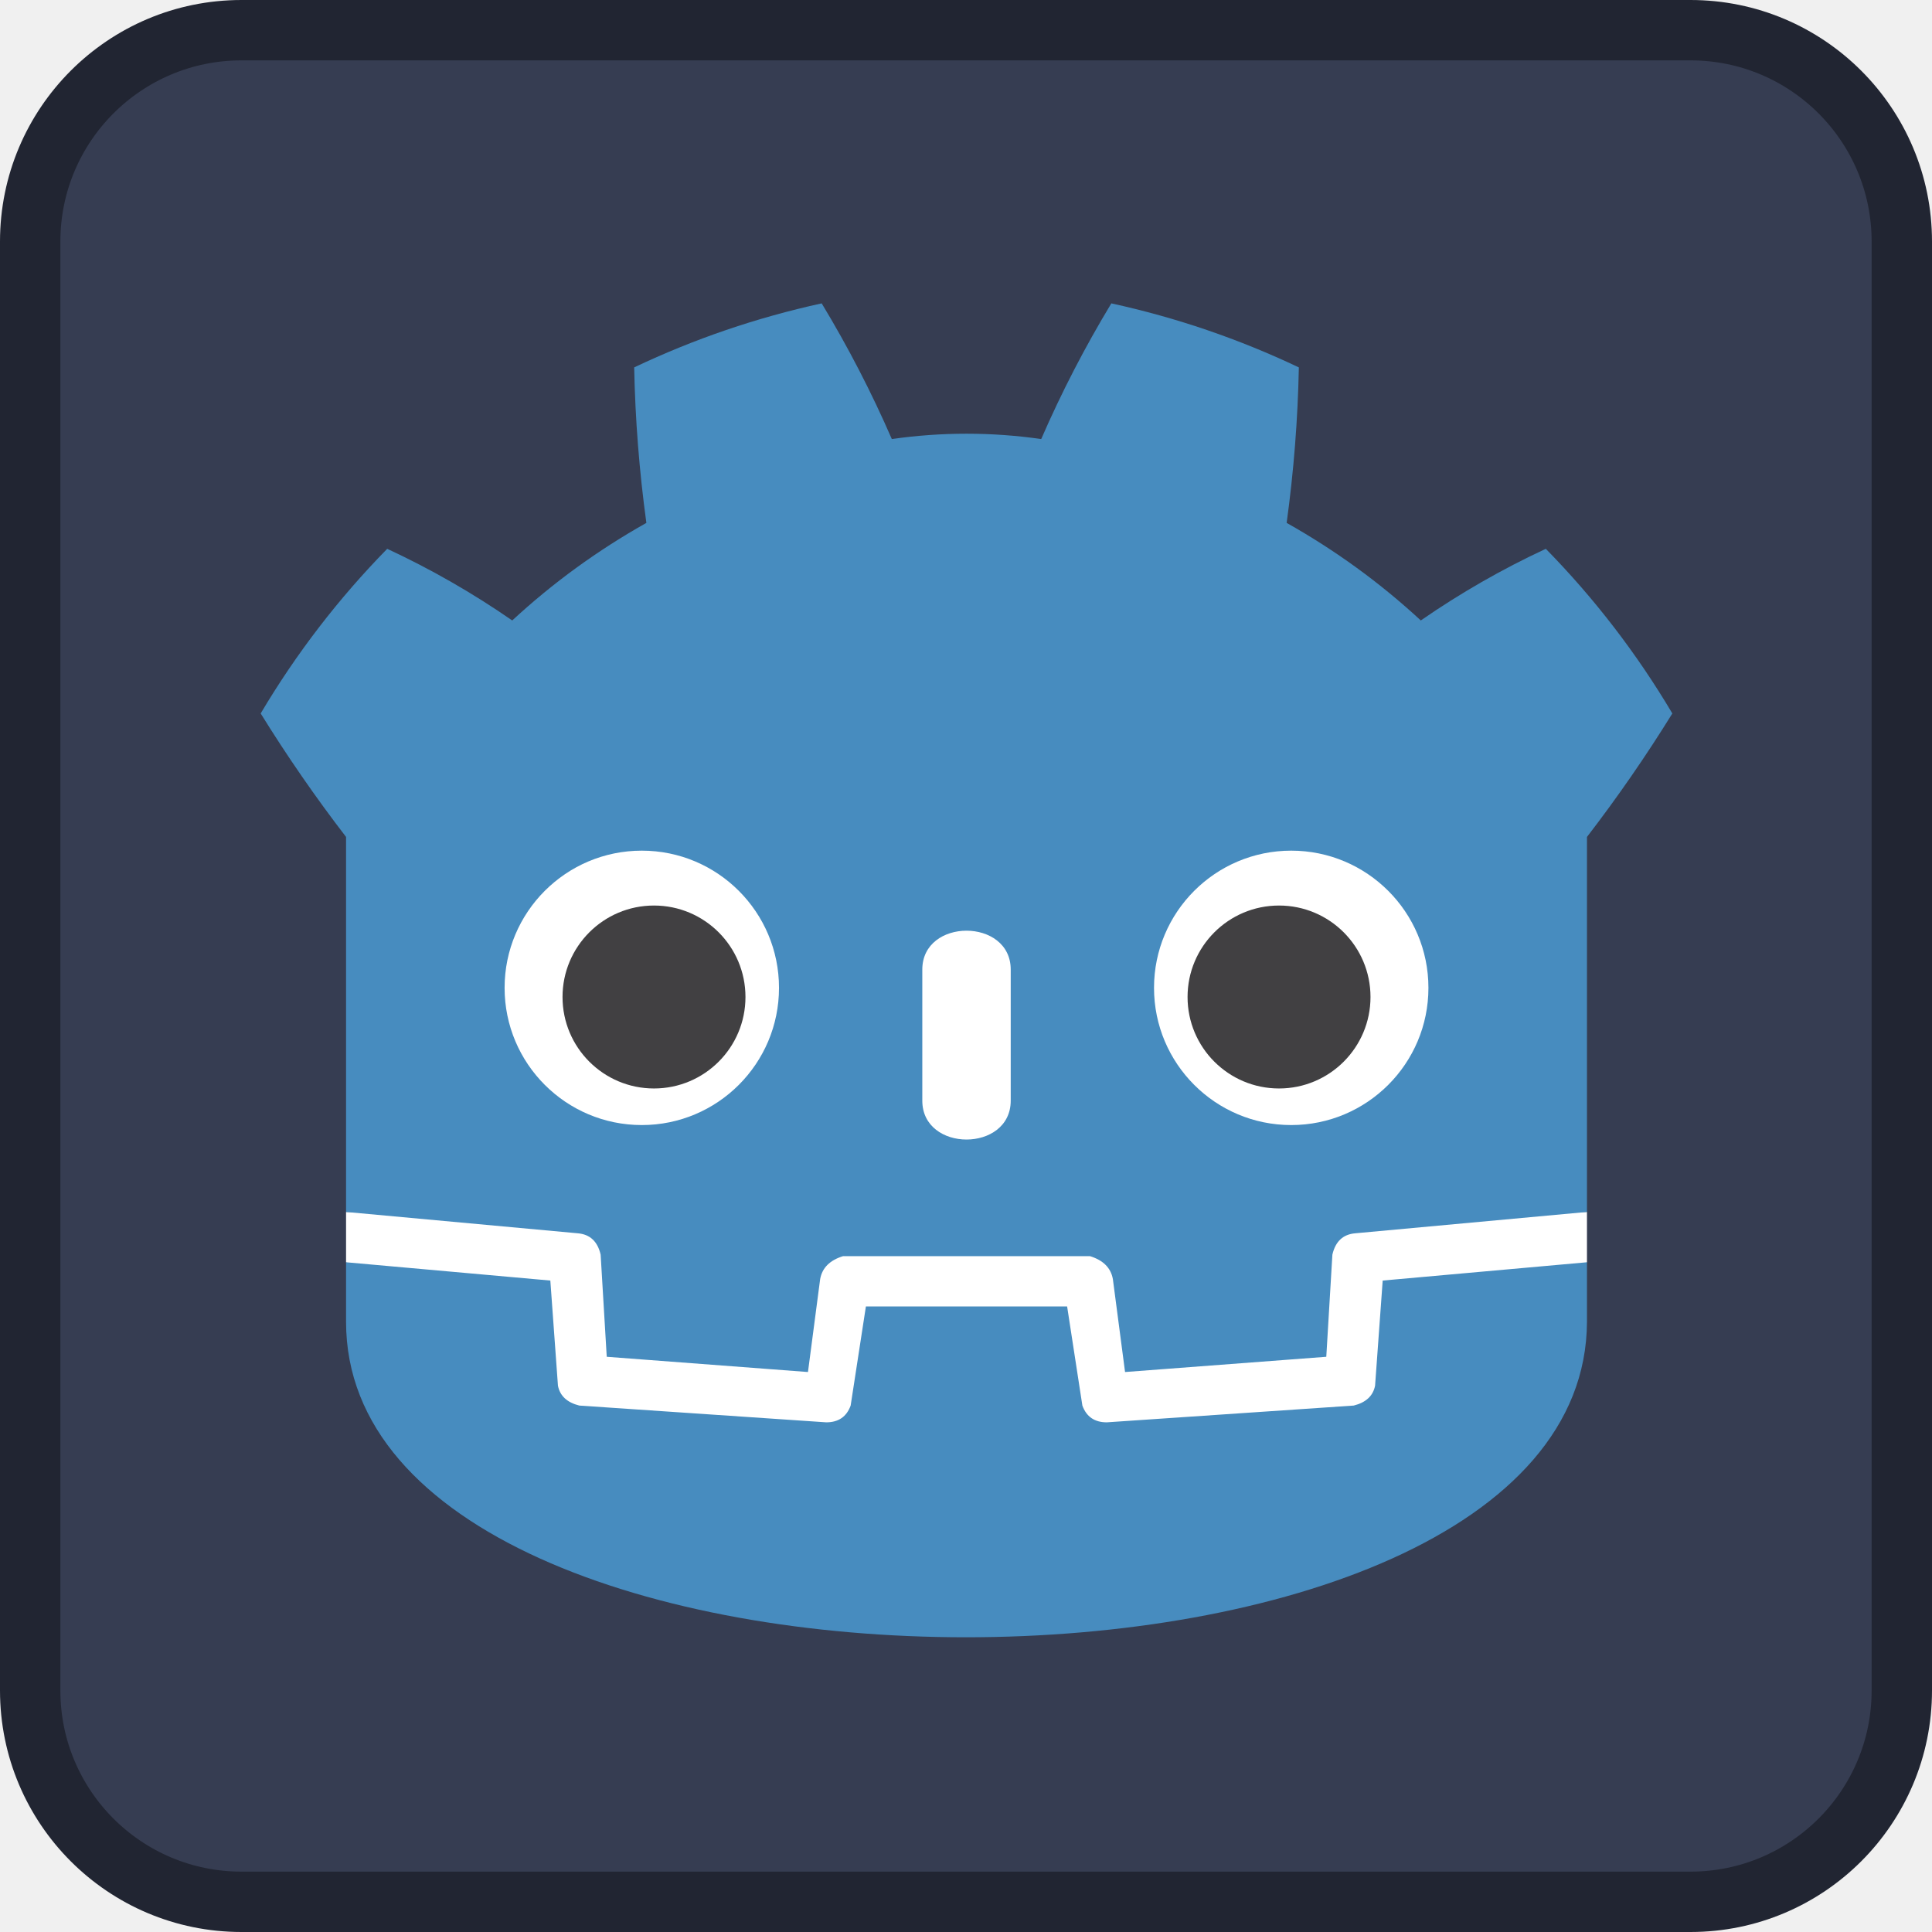
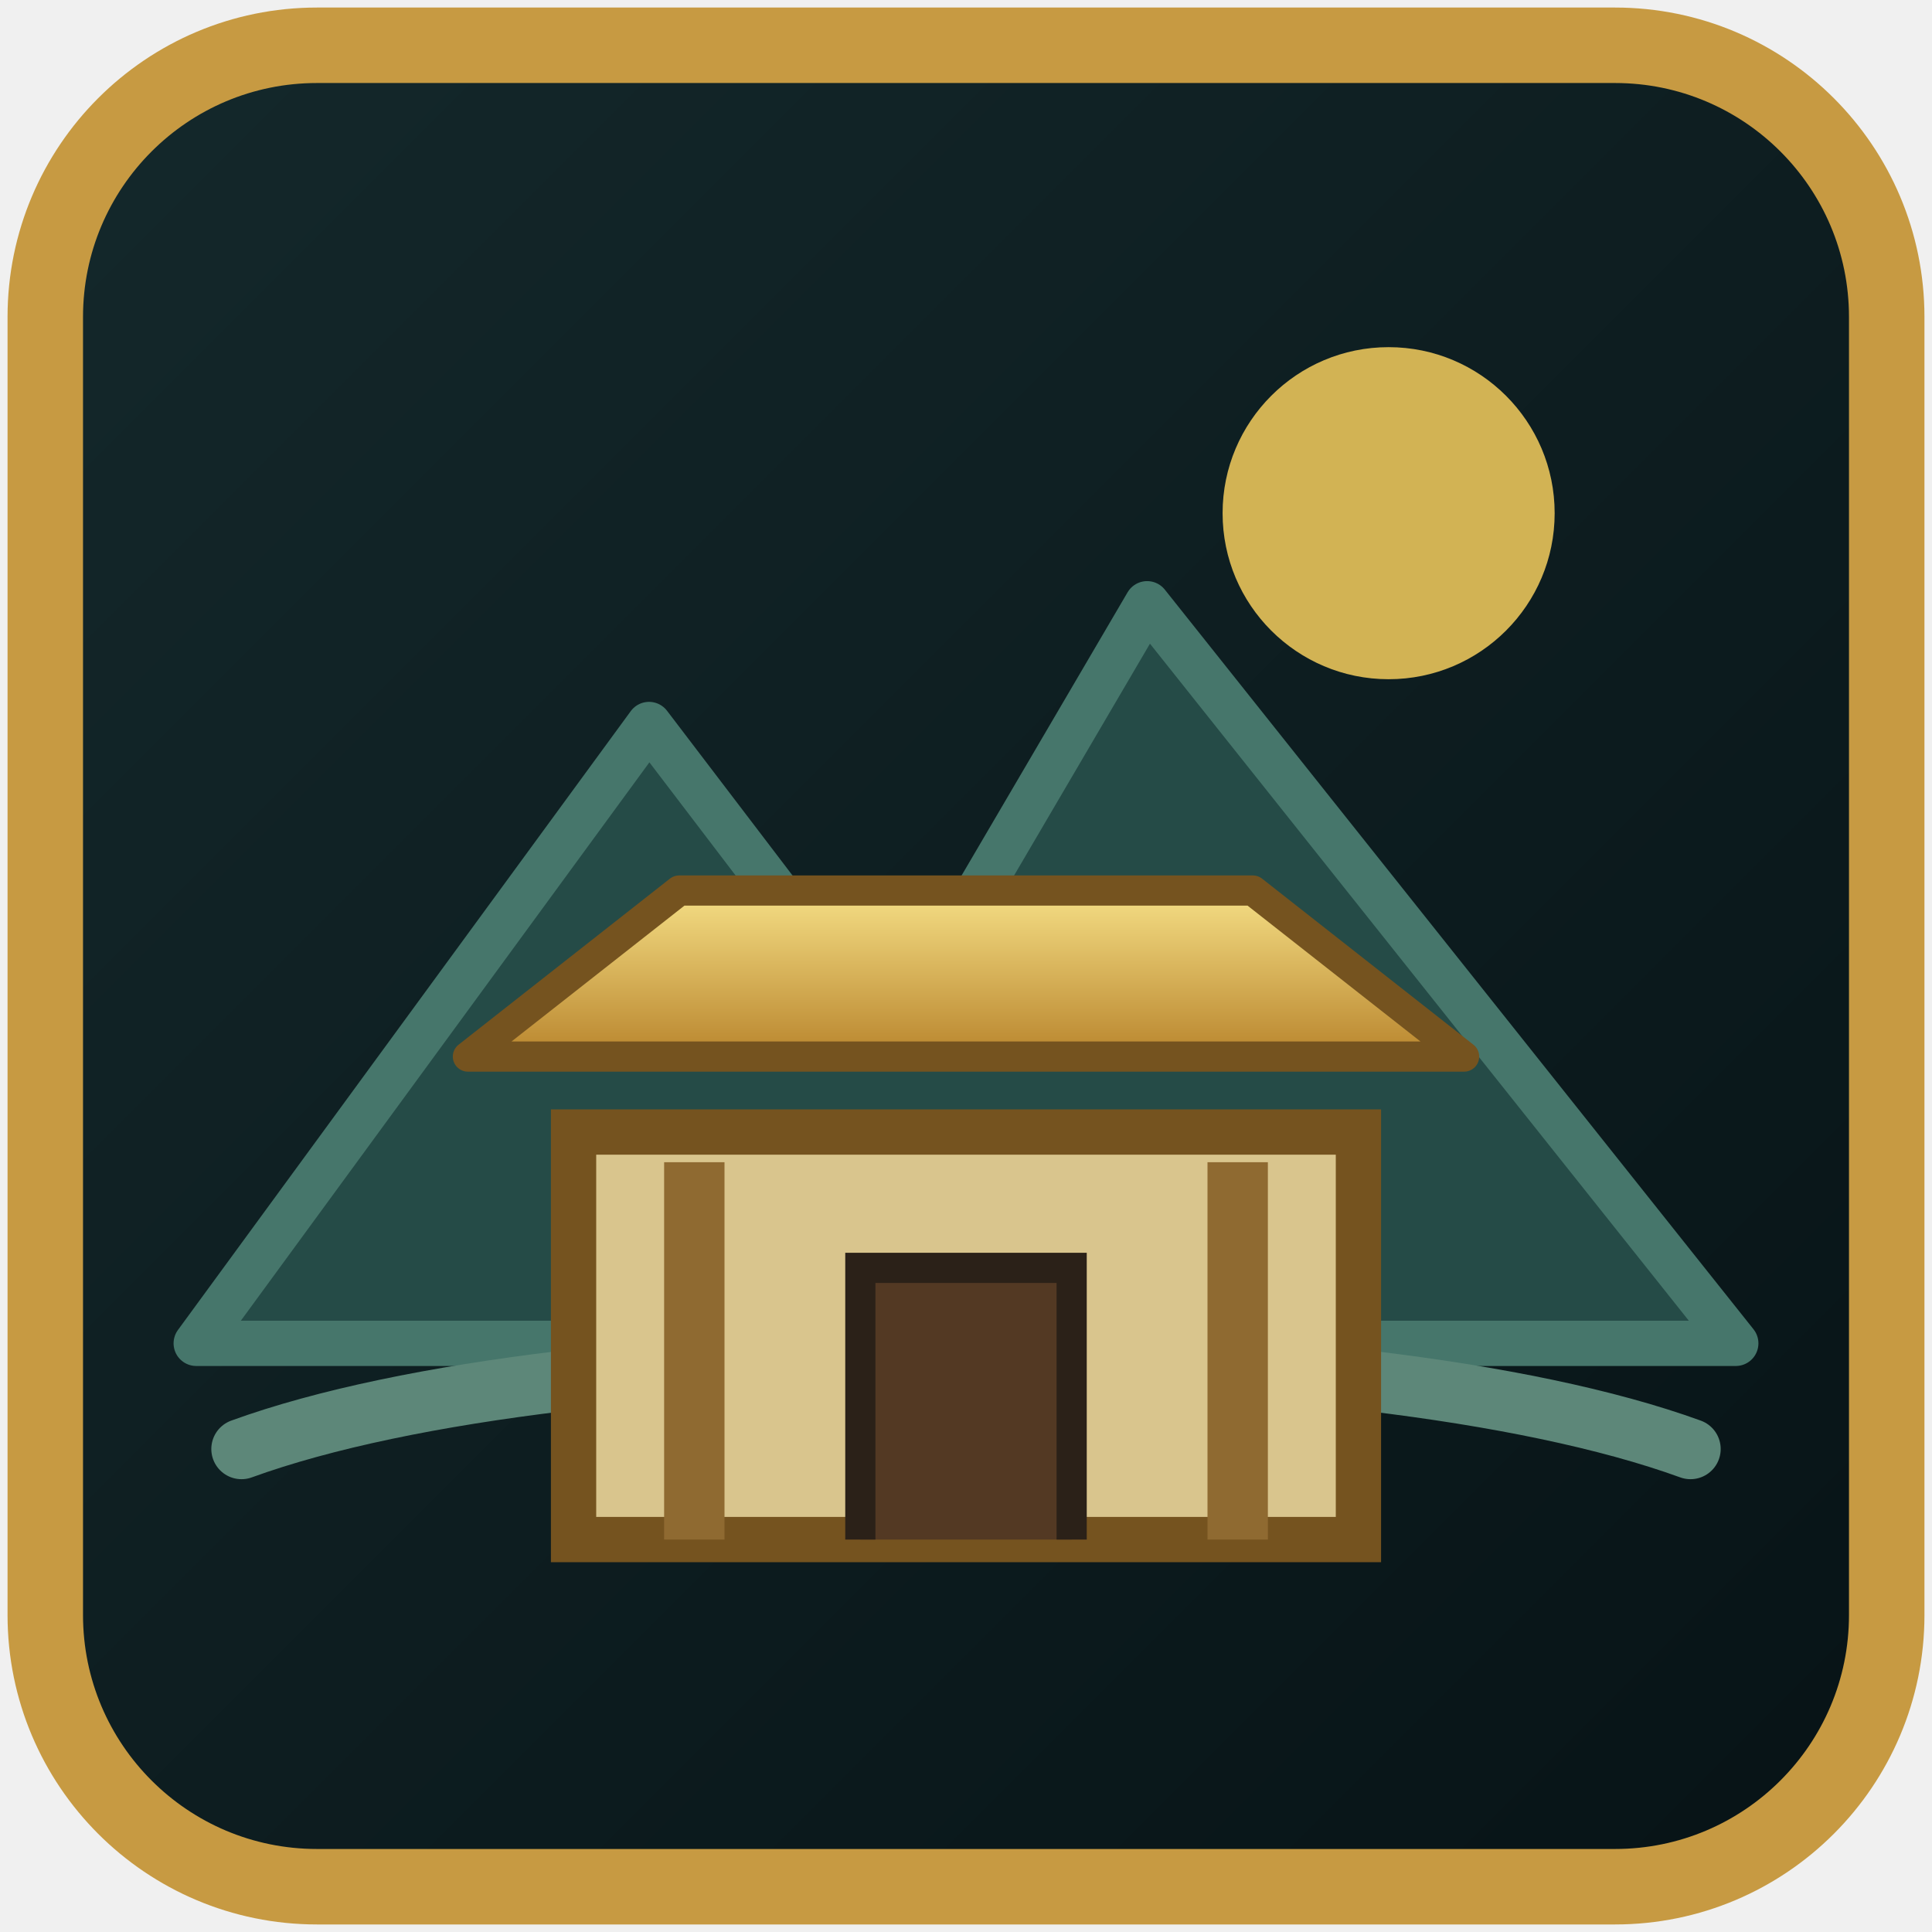
- <svg xmlns="http://www.w3.org/2000/svg" width="128" height="128">
-   <rect width="124" height="124" x="2" y="2" fill="#363d52" stroke="#212532" stroke-width="4" rx="14" />
-   <g fill="#fff" transform="translate(12.322 12.322)scale(.101)">
-     <path d="M105 673v33q407 354 814 0v-33z" />
-     <path fill="#478cbf" d="m105 673 152 14q12 1 15 14l4 67 132 10 8-61q2-11 15-15h162q13 4 15 15l8 61 132-10 4-67q3-13 15-14l152-14V427q30-39 56-81-35-59-83-108-43 20-82 47-40-37-88-64 7-51 8-102-59-28-123-42-26 43-46 89-49-7-98 0-20-46-46-89-64 14-123 42 1 51 8 102-48 27-88 64-39-27-82-47-48 49-83 108 26 42 56 81zm0 33v39c0 276 813 276 814 0v-39l-134 12-5 69q-2 10-14 13l-162 11q-12 0-16-11l-10-65H446l-10 65q-4 11-16 11l-162-11q-12-3-14-13l-5-69z" />
-     <path d="M483 600c0 34 58 34 58 0v-86c0-34-58-34-58 0z" />
-     <circle cx="725" cy="526" r="90" />
-     <circle cx="299" cy="526" r="90" />
-   </g>
-   <g fill="#414042" transform="translate(12.322 12.322)scale(.101)">
-     <circle cx="307" cy="532" r="60" />
-     <circle cx="717" cy="532" r="60" />
-   </g>
+ <svg xmlns="http://www.w3.org/2000/svg" width="128" height="128" viewBox="0 0 128 128">
+   <defs>
+     <linearGradient id="bg" x1="0" y1="0" x2="1" y2="1">
+       <stop offset="0" stop-color="#14282b" />
+       <stop offset="1" stop-color="#071316" />
+     </linearGradient>
+     <linearGradient id="gold" x1="0" y1="0" x2="0" y2="1">
+       <stop offset="0" stop-color="#f5df86" />
+       <stop offset="1" stop-color="#b9852d" />
+     </linearGradient>
+   </defs>
+   <rect x="3" y="3" width="122" height="122" rx="18" fill="url(#bg)" stroke="#c79a42" stroke-width="5" />
+   <circle cx="92" cy="34" r="11" fill="#e8c35a" opacity=".9" />
+   <path d="M13 89 43 48l16 21 17-29 39 49Z" fill="#254b47" stroke="#46766b" stroke-width="3" stroke-linejoin="round" />
+   <path d="M16 96c22-8 74-8 96 0" fill="none" stroke="#5d8779" stroke-width="4" stroke-linecap="round" />
+   <path d="M31 70h66L83 59H45Z" fill="url(#gold)" stroke="#75531f" stroke-width="2" stroke-linejoin="round" />
+   <path d="M38 75h52v27H38Z" fill="#d9c58d" stroke="#75531f" stroke-width="3" />
+   <path d="M46 77v25m36-25v25" stroke="#8f6a31" stroke-width="4" />
+   <path d="M57 102V84h14v18" fill="#533923" stroke="#2b2118" stroke-width="2" />
+   <path d="M25 108h78" stroke="url(#gold)" stroke-width="5" stroke-linecap="round" />
</svg>
